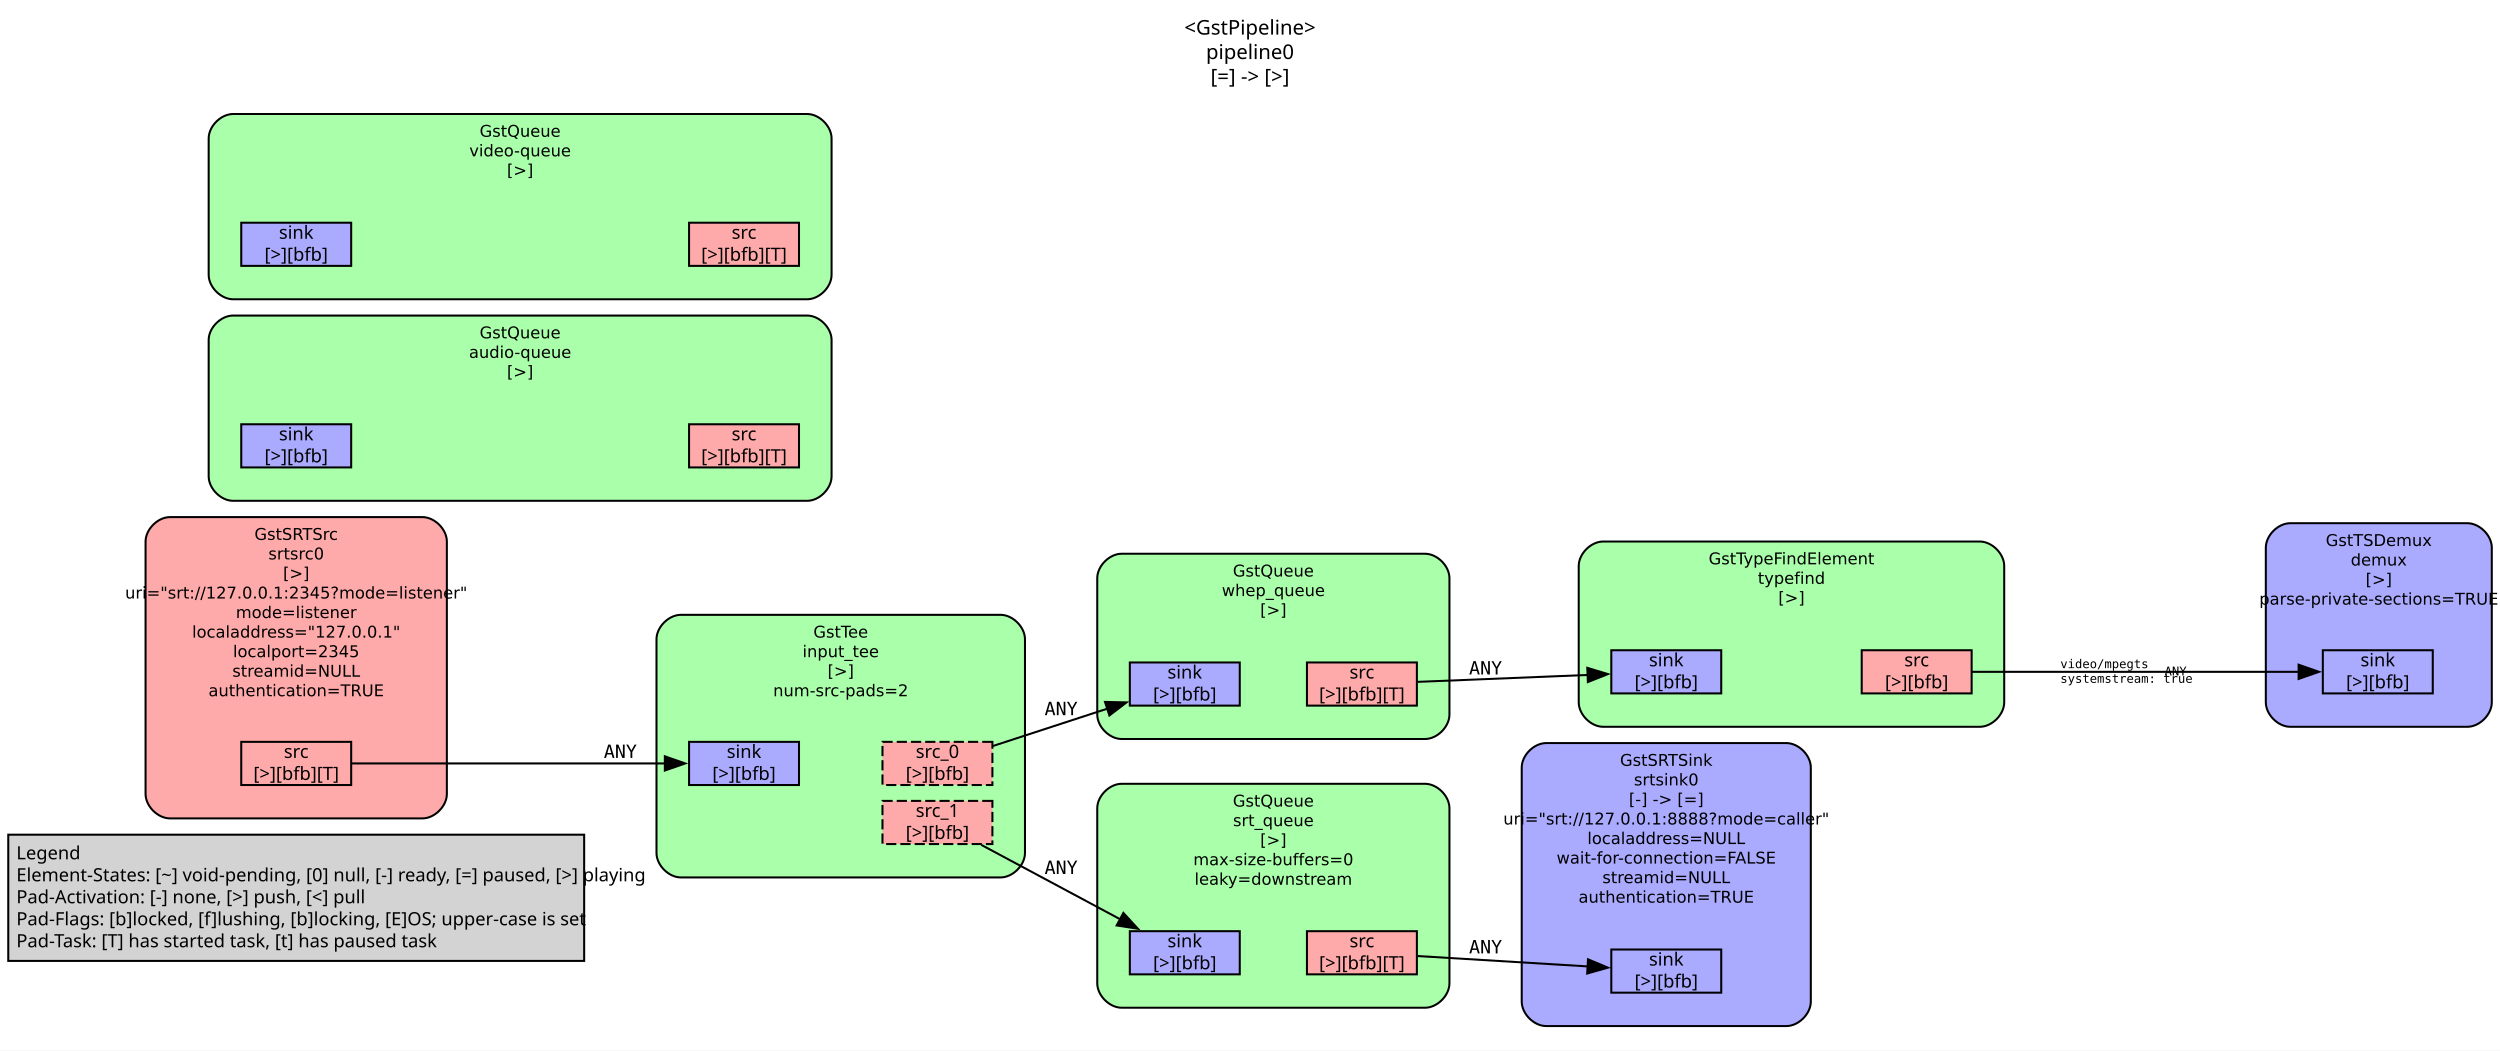
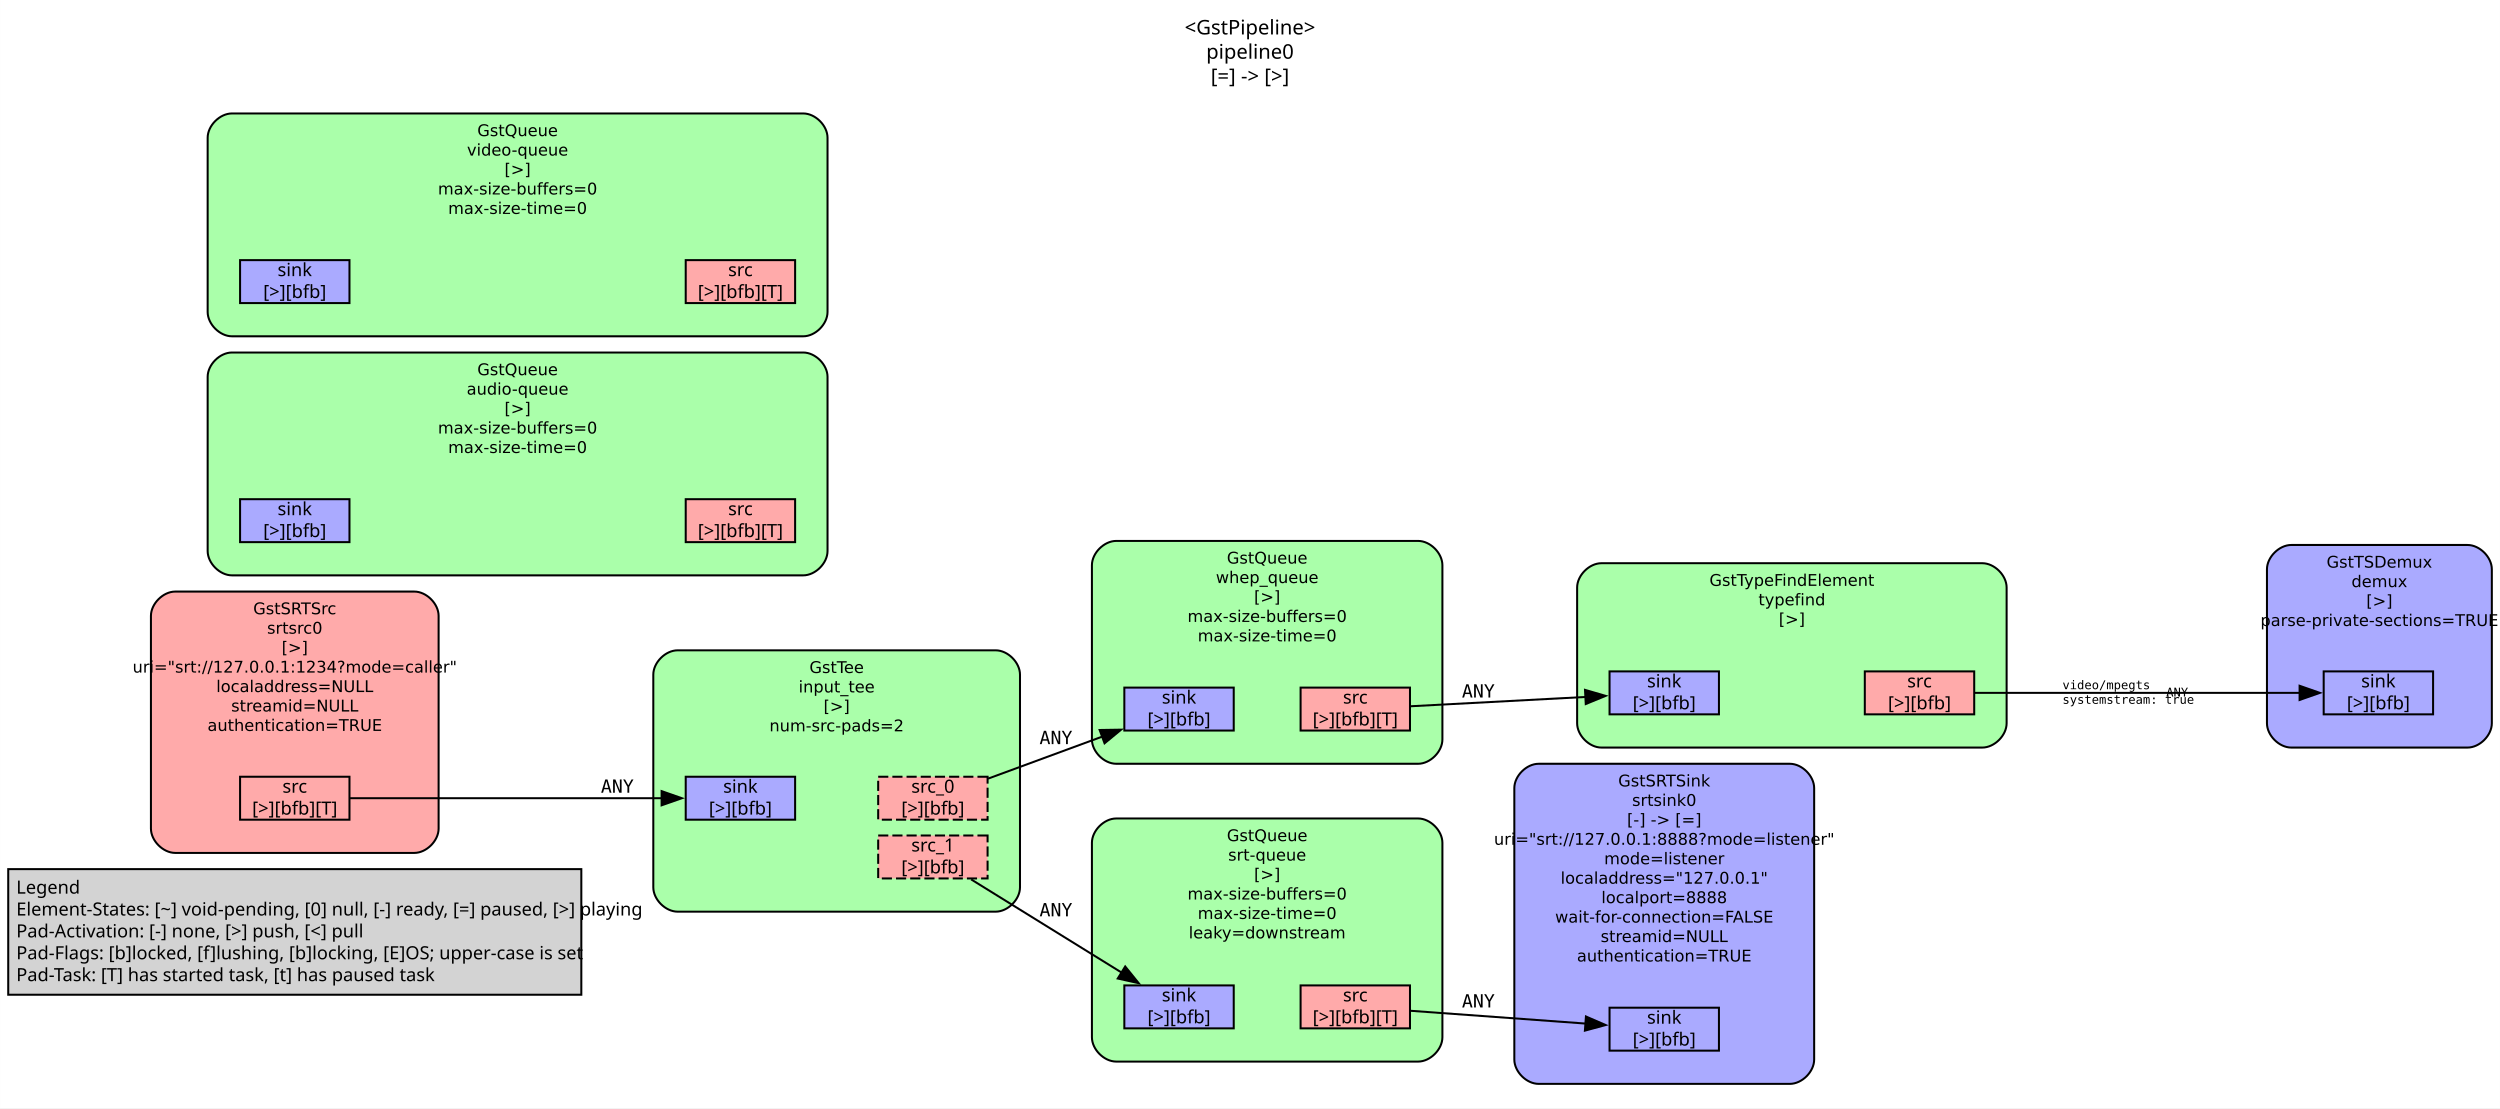
- <svg xmlns="http://www.w3.org/2000/svg" width="1228pt" height="516pt" viewBox="0.00 0.00 1227.94 516.00">
-   <g id="graph0" class="graph" transform="translate(4,512) scale(1)" data-name="pipeline">
-     <polygon fill="white" stroke="none" points="-4,4 -4,-512 1223.94,-512 1223.94,4 -4,4" style="" />
-     <text text-anchor="middle" x="609.97" y="-495" font-family="sans" font-size="10.00" style="">&lt;GstPipeline&gt;</text>
-     <text text-anchor="middle" x="609.97" y="-483" font-family="sans" font-size="10.00" style="">pipeline0</text>
-     <text text-anchor="middle" x="609.97" y="-471" font-family="sans" font-size="10.00" style="">[=] -&gt; [&gt;]</text>
-     <g id="clust1" class="cluster" data-name="cluster_srtsink0_0x146088300">
-       <path fill="#aaaaff" stroke="black" d="M755.44,-8C755.44,-8 873.44,-8 873.44,-8 879.44,-8 885.44,-14 885.44,-20 885.44,-20 885.44,-135 885.44,-135 885.44,-141 879.44,-147 873.44,-147 873.44,-147 755.44,-147 755.44,-147 749.44,-147 743.44,-141 743.44,-135 743.44,-135 743.44,-20 743.44,-20 743.44,-14 749.44,-8 755.44,-8" style="" />
-       <text text-anchor="middle" x="814.44" y="-135.8" font-family="Bitstream Vera Sans" font-size="8.00" style="">GstSRTSink</text>
-       <text text-anchor="middle" x="814.44" y="-126.2" font-family="Bitstream Vera Sans" font-size="8.00" style="">srtsink0</text>
-       <text text-anchor="middle" x="814.44" y="-116.6" font-family="Bitstream Vera Sans" font-size="8.00" style="">[-] -&gt; [=]</text>
-       <text text-anchor="middle" x="814.44" y="-107" font-family="Bitstream Vera Sans" font-size="8.00" style="">uri="srt://127.0.0.1:8888?mode=caller"</text>
-       <text text-anchor="middle" x="814.44" y="-97.4" font-family="Bitstream Vera Sans" font-size="8.00" style="">localaddress=NULL</text>
-       <text text-anchor="middle" x="814.44" y="-87.8" font-family="Bitstream Vera Sans" font-size="8.00" style="">wait-for-connection=FALSE</text>
-       <text text-anchor="middle" x="814.44" y="-78.2" font-family="Bitstream Vera Sans" font-size="8.00" style="">streamid=NULL</text>
-       <text text-anchor="middle" x="814.44" y="-68.6" font-family="Bitstream Vera Sans" font-size="8.00" style="">authentication=TRUE</text>
-     </g>
-     <g id="clust2" class="cluster" data-name="cluster_srtsink0_0x146088300_sink">
- 
- </g>
-     <g id="clust3" class="cluster" data-name="cluster_audio_queue_0x146072ac0">
-       <path fill="#aaffaa" stroke="black" d="M110.47,-266C110.47,-266 392.44,-266 392.44,-266 398.44,-266 404.44,-272 404.44,-278 404.44,-278 404.44,-345 404.44,-345 404.44,-351 398.44,-357 392.44,-357 392.44,-357 110.47,-357 110.47,-357 104.47,-357 98.47,-351 98.47,-345 98.47,-345 98.47,-278 98.47,-278 98.47,-272 104.47,-266 110.47,-266" style="" />
-       <text text-anchor="middle" x="251.45" y="-345.8" font-family="Bitstream Vera Sans" font-size="8.00" style="">GstQueue</text>
-       <text text-anchor="middle" x="251.45" y="-336.2" font-family="Bitstream Vera Sans" font-size="8.00" style="">audio-queue</text>
-       <text text-anchor="middle" x="251.45" y="-326.6" font-family="Bitstream Vera Sans" font-size="8.00" style="">[&gt;]</text>
-     </g>
-     <g id="clust4" class="cluster" data-name="cluster_audio_queue_0x146072ac0_sink">
- 
- </g>
-     <g id="clust5" class="cluster" data-name="cluster_audio_queue_0x146072ac0_src">
- 
- </g>
-     <g id="clust6" class="cluster" data-name="cluster_video_queue_0x1460727c0">
-       <path fill="#aaffaa" stroke="black" d="M110.47,-365C110.47,-365 392.44,-365 392.44,-365 398.44,-365 404.44,-371 404.44,-377 404.44,-377 404.44,-444 404.44,-444 404.44,-450 398.44,-456 392.44,-456 392.44,-456 110.47,-456 110.47,-456 104.47,-456 98.47,-450 98.47,-444 98.47,-444 98.47,-377 98.47,-377 98.47,-371 104.47,-365 110.47,-365" style="" />
-       <text text-anchor="middle" x="251.45" y="-444.8" font-family="Bitstream Vera Sans" font-size="8.00" style="">GstQueue</text>
-       <text text-anchor="middle" x="251.45" y="-435.2" font-family="Bitstream Vera Sans" font-size="8.00" style="">video-queue</text>
-       <text text-anchor="middle" x="251.45" y="-425.6" font-family="Bitstream Vera Sans" font-size="8.00" style="">[&gt;]</text>
-     </g>
-     <g id="clust7" class="cluster" data-name="cluster_video_queue_0x1460727c0_sink">
- 
- </g>
-     <g id="clust8" class="cluster" data-name="cluster_video_queue_0x1460727c0_src">
- 
- </g>
-     <g id="clust9" class="cluster" data-name="cluster_demux_0x1460724c0">
-       <path fill="#aaaaff" stroke="black" d="M1120.94,-155C1120.94,-155 1207.94,-155 1207.94,-155 1213.94,-155 1219.94,-161 1219.94,-167 1219.94,-167 1219.94,-243 1219.94,-243 1219.94,-249 1213.94,-255 1207.94,-255 1207.94,-255 1120.94,-255 1120.94,-255 1114.94,-255 1108.94,-249 1108.94,-243 1108.94,-243 1108.94,-167 1108.94,-167 1108.94,-161 1114.94,-155 1120.94,-155" style="" />
-       <text text-anchor="middle" x="1164.44" y="-243.8" font-family="Bitstream Vera Sans" font-size="8.00" style="">GstTSDemux</text>
-       <text text-anchor="middle" x="1164.44" y="-234.2" font-family="Bitstream Vera Sans" font-size="8.00" style="">demux</text>
-       <text text-anchor="middle" x="1164.44" y="-224.6" font-family="Bitstream Vera Sans" font-size="8.00" style="">[&gt;]</text>
-       <text text-anchor="middle" x="1164.44" y="-215" font-family="Bitstream Vera Sans" font-size="8.00" style="">parse-private-sections=TRUE</text>
-     </g>
-     <g id="clust10" class="cluster" data-name="cluster_demux_0x1460724c0_sink">
- 
- </g>
-     <g id="clust11" class="cluster" data-name="cluster_typefind_0x146077020">
-       <path fill="#aaffaa" stroke="black" d="M783.44,-155C783.44,-155 968.44,-155 968.44,-155 974.44,-155 980.44,-161 980.44,-167 980.44,-167 980.44,-234 980.44,-234 980.44,-240 974.44,-246 968.44,-246 968.44,-246 783.44,-246 783.44,-246 777.44,-246 771.44,-240 771.44,-234 771.44,-234 771.44,-167 771.44,-167 771.44,-161 777.44,-155 783.44,-155" style="" />
-       <text text-anchor="middle" x="875.94" y="-234.8" font-family="Bitstream Vera Sans" font-size="8.00" style="">GstTypeFindElement</text>
-       <text text-anchor="middle" x="875.94" y="-225.2" font-family="Bitstream Vera Sans" font-size="8.00" style="">typefind</text>
-       <text text-anchor="middle" x="875.94" y="-215.6" font-family="Bitstream Vera Sans" font-size="8.00" style="">[&gt;]</text>
-     </g>
-     <g id="clust12" class="cluster" data-name="cluster_typefind_0x146077020_sink">
- 
- </g>
-     <g id="clust13" class="cluster" data-name="cluster_typefind_0x146077020_src">
- 
- </g>
-     <g id="clust14" class="cluster" data-name="cluster_srt_queue_0x146072dc0">
-       <path fill="#aaffaa" stroke="black" d="M546.94,-17C546.94,-17 695.94,-17 695.94,-17 701.94,-17 707.94,-23 707.94,-29 707.94,-29 707.94,-115 707.94,-115 707.94,-121 701.94,-127 695.94,-127 695.94,-127 546.94,-127 546.94,-127 540.94,-127 534.94,-121 534.94,-115 534.94,-115 534.94,-29 534.94,-29 534.94,-23 540.94,-17 546.94,-17" style="" />
-       <text text-anchor="middle" x="621.44" y="-115.8" font-family="Bitstream Vera Sans" font-size="8.00" style="">GstQueue</text>
-       <text text-anchor="middle" x="621.44" y="-106.2" font-family="Bitstream Vera Sans" font-size="8.00" style="">srt_queue</text>
-       <text text-anchor="middle" x="621.44" y="-96.6" font-family="Bitstream Vera Sans" font-size="8.00" style="">[&gt;]</text>
-       <text text-anchor="middle" x="621.44" y="-87" font-family="Bitstream Vera Sans" font-size="8.00" style="">max-size-buffers=0</text>
-       <text text-anchor="middle" x="621.44" y="-77.4" font-family="Bitstream Vera Sans" font-size="8.00" style="">leaky=downstream</text>
-     </g>
-     <g id="clust15" class="cluster" data-name="cluster_srt_queue_0x146072dc0_sink">
- 
- </g>
-     <g id="clust16" class="cluster" data-name="cluster_srt_queue_0x146072dc0_src">
- 
- </g>
-     <g id="clust17" class="cluster" data-name="cluster_whep_queue_0x1460721c0">
-       <path fill="#aaffaa" stroke="black" d="M546.94,-149C546.94,-149 695.94,-149 695.94,-149 701.94,-149 707.94,-155 707.94,-161 707.94,-161 707.94,-228 707.94,-228 707.94,-234 701.94,-240 695.94,-240 695.94,-240 546.94,-240 546.94,-240 540.94,-240 534.94,-234 534.94,-228 534.94,-228 534.94,-161 534.94,-161 534.94,-155 540.94,-149 546.94,-149" style="" />
-       <text text-anchor="middle" x="621.44" y="-228.8" font-family="Bitstream Vera Sans" font-size="8.00" style="">GstQueue</text>
-       <text text-anchor="middle" x="621.44" y="-219.2" font-family="Bitstream Vera Sans" font-size="8.00" style="">whep_queue</text>
-       <text text-anchor="middle" x="621.44" y="-209.6" font-family="Bitstream Vera Sans" font-size="8.00" style="">[&gt;]</text>
-     </g>
-     <g id="clust18" class="cluster" data-name="cluster_whep_queue_0x1460721c0_sink">
- 
- </g>
-     <g id="clust19" class="cluster" data-name="cluster_whep_queue_0x1460721c0_src">
- 
- </g>
-     <g id="clust20" class="cluster" data-name="cluster_input_tee_0x14606c000">
-       <path fill="#aaffaa" stroke="black" d="M330.44,-81C330.44,-81 487.44,-81 487.44,-81 493.44,-81 499.44,-87 499.44,-93 499.44,-93 499.44,-198 499.44,-198 499.44,-204 493.44,-210 487.44,-210 487.44,-210 330.44,-210 330.44,-210 324.44,-210 318.44,-204 318.44,-198 318.44,-198 318.44,-93 318.44,-93 318.44,-87 324.44,-81 330.44,-81" style="" />
-       <text text-anchor="middle" x="408.94" y="-198.8" font-family="Bitstream Vera Sans" font-size="8.00" style="">GstTee</text>
-       <text text-anchor="middle" x="408.94" y="-189.2" font-family="Bitstream Vera Sans" font-size="8.00" style="">input_tee</text>
-       <text text-anchor="middle" x="408.94" y="-179.6" font-family="Bitstream Vera Sans" font-size="8.00" style="">[&gt;]</text>
-       <text text-anchor="middle" x="408.94" y="-170" font-family="Bitstream Vera Sans" font-size="8.00" style="">num-src-pads=2</text>
-     </g>
-     <g id="clust21" class="cluster" data-name="cluster_input_tee_0x14606c000_sink">
- 
- </g>
-     <g id="clust22" class="cluster" data-name="cluster_input_tee_0x14606c000_src">
- 
- </g>
-     <g id="clust23" class="cluster" data-name="cluster_srtsrc0_0x1458741e0">
-       <path fill="#ffaaaa" stroke="black" d="M79.47,-110C79.47,-110 203.47,-110 203.47,-110 209.47,-110 215.47,-116 215.47,-122 215.47,-122 215.47,-246 215.47,-246 215.47,-252 209.47,-258 203.47,-258 203.47,-258 79.47,-258 79.47,-258 73.47,-258 67.47,-252 67.47,-246 67.47,-246 67.47,-122 67.47,-122 67.47,-116 73.47,-110 79.47,-110" style="" />
-       <text text-anchor="middle" x="141.47" y="-246.8" font-family="Bitstream Vera Sans" font-size="8.00" style="">GstSRTSrc</text>
-       <text text-anchor="middle" x="141.47" y="-237.2" font-family="Bitstream Vera Sans" font-size="8.00" style="">srtsrc0</text>
-       <text text-anchor="middle" x="141.47" y="-227.6" font-family="Bitstream Vera Sans" font-size="8.00" style="">[&gt;]</text>
-       <text text-anchor="middle" x="141.47" y="-218" font-family="Bitstream Vera Sans" font-size="8.00" style="">uri="srt://127.0.0.1:2345?mode=listener"</text>
-       <text text-anchor="middle" x="141.47" y="-208.4" font-family="Bitstream Vera Sans" font-size="8.00" style="">mode=listener</text>
-       <text text-anchor="middle" x="141.47" y="-198.8" font-family="Bitstream Vera Sans" font-size="8.00" style="">localaddress="127.0.0.1"</text>
-       <text text-anchor="middle" x="141.47" y="-189.2" font-family="Bitstream Vera Sans" font-size="8.00" style="">localport=2345</text>
-       <text text-anchor="middle" x="141.47" y="-179.6" font-family="Bitstream Vera Sans" font-size="8.00" style="">streamid=NULL</text>
-       <text text-anchor="middle" x="141.47" y="-170" font-family="Bitstream Vera Sans" font-size="8.00" style="">authentication=TRUE</text>
-     </g>
-     <g id="clust24" class="cluster" data-name="cluster_srtsrc0_0x1458741e0_src">
- 
- </g>
+ <svg xmlns="http://www.w3.org/2000/svg" width="1234pt" height="547pt" viewBox="0.00 0.00 1233.94 547">
+   <g id="graph0" class="graph" transform="translate(4,543) scale(1)" data-name="pipeline">
+     <polygon fill="white" stroke="none" points="-4,4 -4,-543 1229.94,-543 1229.94,4 -4,4" />
+     <text text-anchor="middle" x="612.97" y="-526" font-family="sans" font-size="10.00">&lt;GstPipeline&gt;</text>
+     <text text-anchor="middle" x="612.97" y="-514" font-family="sans" font-size="10.00">pipeline0</text>
+     <text text-anchor="middle" x="612.97" y="-502" font-family="sans" font-size="10.00">[=] -&gt; [&gt;]</text>
+     <g id="clust1" class="cluster" data-name="cluster_srtsink0_0x1380c8300">
+       <path fill="#aaaaff" stroke="black" d="M755.44,-8C755.44,-8 879.44,-8 879.44,-8 885.44,-8 891.44,-14 891.44,-20 891.44,-20 891.44,-154 891.44,-154 891.44,-160 885.44,-166 879.44,-166 879.44,-166 755.44,-166 755.44,-166 749.44,-166 743.44,-160 743.44,-154 743.44,-154 743.44,-20 743.44,-20 743.44,-14 749.44,-8 755.44,-8" style="" />
+       <text text-anchor="middle" x="817.44" y="-154.8" font-family="Bitstream Vera Sans" font-size="8.00" style="">GstSRTSink</text>
+       <text text-anchor="middle" x="817.44" y="-145.2" font-family="Bitstream Vera Sans" font-size="8.00" style="">srtsink0</text>
+       <text text-anchor="middle" x="817.44" y="-135.6" font-family="Bitstream Vera Sans" font-size="8.00" style="">[-] -&gt; [=]</text>
+       <text text-anchor="middle" x="817.44" y="-126" font-family="Bitstream Vera Sans" font-size="8.00" style="">uri="srt://127.0.0.1:8888?mode=listener"</text>
+       <text text-anchor="middle" x="817.44" y="-116.4" font-family="Bitstream Vera Sans" font-size="8.00" style="">mode=listener</text>
+       <text text-anchor="middle" x="817.44" y="-106.8" font-family="Bitstream Vera Sans" font-size="8.00" style="">localaddress="127.0.0.1"</text>
+       <text text-anchor="middle" x="817.44" y="-97.2" font-family="Bitstream Vera Sans" font-size="8.00" style="">localport=8888</text>
+       <text text-anchor="middle" x="817.44" y="-87.6" font-family="Bitstream Vera Sans" font-size="8.00" style="">wait-for-connection=FALSE</text>
+       <text text-anchor="middle" x="817.44" y="-78" font-family="Bitstream Vera Sans" font-size="8.00" style="">streamid=NULL</text>
+       <text text-anchor="middle" x="817.44" y="-68.4" font-family="Bitstream Vera Sans" font-size="8.00" style="">authentication=TRUE</text>
+     </g>
+     <g id="clust2" class="cluster" data-name="cluster_srtsink0_0x1380c8300_sink">
+ 
+ </g>
+     <g id="clust3" class="cluster" data-name="cluster_audio_queue_0x13887eac0">
+       <path fill="#aaffaa" stroke="black" d="M110.47,-259C110.47,-259 392.44,-259 392.44,-259 398.44,-259 404.44,-265 404.44,-271 404.44,-271 404.44,-357 404.44,-357 404.44,-363 398.44,-369 392.44,-369 392.44,-369 110.47,-369 110.47,-369 104.47,-369 98.47,-363 98.47,-357 98.47,-357 98.47,-271 98.47,-271 98.47,-265 104.47,-259 110.47,-259" style="" />
+       <text text-anchor="middle" x="251.45" y="-357.8" font-family="Bitstream Vera Sans" font-size="8.00" style="">GstQueue</text>
+       <text text-anchor="middle" x="251.45" y="-348.2" font-family="Bitstream Vera Sans" font-size="8.00" style="">audio-queue</text>
+       <text text-anchor="middle" x="251.45" y="-338.6" font-family="Bitstream Vera Sans" font-size="8.00" style="">[&gt;]</text>
+       <text text-anchor="middle" x="251.45" y="-329" font-family="Bitstream Vera Sans" font-size="8.00" style="">max-size-buffers=0</text>
+       <text text-anchor="middle" x="251.45" y="-319.4" font-family="Bitstream Vera Sans" font-size="8.00" style="">max-size-time=0</text>
+     </g>
+     <g id="clust4" class="cluster" data-name="cluster_audio_queue_0x13887eac0_sink">
+ 
+ </g>
+     <g id="clust5" class="cluster" data-name="cluster_audio_queue_0x13887eac0_src">
+ 
+ </g>
+     <g id="clust6" class="cluster" data-name="cluster_video_queue_0x13887e7c0">
+       <path fill="#aaffaa" stroke="black" d="M110.47,-377C110.47,-377 392.44,-377 392.44,-377 398.44,-377 404.44,-383 404.44,-389 404.44,-389 404.44,-475 404.44,-475 404.44,-481 398.44,-487 392.44,-487 392.44,-487 110.47,-487 110.47,-487 104.47,-487 98.47,-481 98.47,-475 98.47,-475 98.47,-389 98.47,-389 98.47,-383 104.47,-377 110.47,-377" style="" />
+       <text text-anchor="middle" x="251.45" y="-475.8" font-family="Bitstream Vera Sans" font-size="8.00" style="">GstQueue</text>
+       <text text-anchor="middle" x="251.45" y="-466.2" font-family="Bitstream Vera Sans" font-size="8.00" style="">video-queue</text>
+       <text text-anchor="middle" x="251.45" y="-456.6" font-family="Bitstream Vera Sans" font-size="8.00" style="">[&gt;]</text>
+       <text text-anchor="middle" x="251.45" y="-447" font-family="Bitstream Vera Sans" font-size="8.00" style="">max-size-buffers=0</text>
+       <text text-anchor="middle" x="251.45" y="-437.4" font-family="Bitstream Vera Sans" font-size="8.00" style="">max-size-time=0</text>
+     </g>
+     <g id="clust7" class="cluster" data-name="cluster_video_queue_0x13887e7c0_sink">
+ 
+ </g>
+     <g id="clust8" class="cluster" data-name="cluster_video_queue_0x13887e7c0_src">
+ 
+ </g>
+     <g id="clust9" class="cluster" data-name="cluster_demux_0x13887e4c0">
+       <path fill="#aaaaff" stroke="black" d="M1126.94,-174C1126.94,-174 1213.94,-174 1213.94,-174 1219.94,-174 1225.94,-180 1225.94,-186 1225.94,-186 1225.94,-262 1225.94,-262 1225.94,-268 1219.94,-274 1213.94,-274 1213.94,-274 1126.94,-274 1126.94,-274 1120.94,-274 1114.94,-268 1114.94,-262 1114.94,-262 1114.94,-186 1114.94,-186 1114.94,-180 1120.94,-174 1126.94,-174" style="" />
+       <text text-anchor="middle" x="1170.44" y="-262.8" font-family="Bitstream Vera Sans" font-size="8.00" style="">GstTSDemux</text>
+       <text text-anchor="middle" x="1170.44" y="-253.2" font-family="Bitstream Vera Sans" font-size="8.00" style="">demux</text>
+       <text text-anchor="middle" x="1170.44" y="-243.6" font-family="Bitstream Vera Sans" font-size="8.00" style="">[&gt;]</text>
+       <text text-anchor="middle" x="1170.44" y="-234" font-family="Bitstream Vera Sans" font-size="8.00" style="">parse-private-sections=TRUE</text>
+     </g>
+     <g id="clust10" class="cluster" data-name="cluster_demux_0x13887e4c0_sink">
+ 
+ </g>
+     <g id="clust11" class="cluster" data-name="cluster_typefind_0x138884020">
+       <path fill="#aaffaa" stroke="black" d="M786.44,-174C786.44,-174 974.44,-174 974.44,-174 980.44,-174 986.44,-180 986.44,-186 986.44,-186 986.44,-253 986.44,-253 986.44,-259 980.44,-265 974.44,-265 974.44,-265 786.44,-265 786.44,-265 780.44,-265 774.44,-259 774.44,-253 774.44,-253 774.44,-186 774.44,-186 774.44,-180 780.44,-174 786.44,-174" style="" />
+       <text text-anchor="middle" x="880.44" y="-253.8" font-family="Bitstream Vera Sans" font-size="8.00" style="">GstTypeFindElement</text>
+       <text text-anchor="middle" x="880.44" y="-244.2" font-family="Bitstream Vera Sans" font-size="8.00" style="">typefind</text>
+       <text text-anchor="middle" x="880.44" y="-234.6" font-family="Bitstream Vera Sans" font-size="8.00" style="">[&gt;]</text>
+     </g>
+     <g id="clust12" class="cluster" data-name="cluster_typefind_0x138884020_sink">
+ 
+ </g>
+     <g id="clust13" class="cluster" data-name="cluster_typefind_0x138884020_src">
+ 
+ </g>
+     <g id="clust14" class="cluster" data-name="cluster_srt_queue_0x13887edc0">
+       <path fill="#aaffaa" stroke="black" d="M546.94,-19C546.94,-19 695.94,-19 695.94,-19 701.94,-19 707.94,-25 707.94,-31 707.94,-31 707.94,-127 707.94,-127 707.94,-133 701.94,-139 695.94,-139 695.94,-139 546.94,-139 546.94,-139 540.94,-139 534.94,-133 534.94,-127 534.94,-127 534.94,-31 534.94,-31 534.94,-25 540.94,-19 546.94,-19" style="" />
+       <text text-anchor="middle" x="621.44" y="-127.8" font-family="Bitstream Vera Sans" font-size="8.00" style="">GstQueue</text>
+       <text text-anchor="middle" x="621.44" y="-118.2" font-family="Bitstream Vera Sans" font-size="8.00" style="">srt-queue</text>
+       <text text-anchor="middle" x="621.44" y="-108.6" font-family="Bitstream Vera Sans" font-size="8.00" style="">[&gt;]</text>
+       <text text-anchor="middle" x="621.44" y="-99" font-family="Bitstream Vera Sans" font-size="8.00" style="">max-size-buffers=0</text>
+       <text text-anchor="middle" x="621.44" y="-89.4" font-family="Bitstream Vera Sans" font-size="8.00" style="">max-size-time=0</text>
+       <text text-anchor="middle" x="621.44" y="-79.8" font-family="Bitstream Vera Sans" font-size="8.00" style="">leaky=downstream</text>
+     </g>
+     <g id="clust15" class="cluster" data-name="cluster_srt_queue_0x13887edc0_sink">
+ 
+ </g>
+     <g id="clust16" class="cluster" data-name="cluster_srt_queue_0x13887edc0_src">
+ 
+ </g>
+     <g id="clust17" class="cluster" data-name="cluster_whep_queue_0x13887e1c0">
+       <path fill="#aaffaa" stroke="black" d="M546.94,-166C546.94,-166 695.94,-166 695.94,-166 701.94,-166 707.94,-172 707.94,-178 707.94,-178 707.94,-264 707.94,-264 707.94,-270 701.94,-276 695.94,-276 695.94,-276 546.94,-276 546.94,-276 540.94,-276 534.94,-270 534.94,-264 534.94,-264 534.94,-178 534.94,-178 534.94,-172 540.94,-166 546.94,-166" style="" />
+       <text text-anchor="middle" x="621.44" y="-264.8" font-family="Bitstream Vera Sans" font-size="8.00" style="">GstQueue</text>
+       <text text-anchor="middle" x="621.44" y="-255.2" font-family="Bitstream Vera Sans" font-size="8.00" style="">whep_queue</text>
+       <text text-anchor="middle" x="621.44" y="-245.6" font-family="Bitstream Vera Sans" font-size="8.00" style="">[&gt;]</text>
+       <text text-anchor="middle" x="621.44" y="-236" font-family="Bitstream Vera Sans" font-size="8.00" style="">max-size-buffers=0</text>
+       <text text-anchor="middle" x="621.44" y="-226.4" font-family="Bitstream Vera Sans" font-size="8.00" style="">max-size-time=0</text>
+     </g>
+     <g id="clust18" class="cluster" data-name="cluster_whep_queue_0x13887e1c0_sink">
+ 
+ </g>
+     <g id="clust19" class="cluster" data-name="cluster_whep_queue_0x13887e1c0_src">
+ 
+ </g>
+     <g id="clust20" class="cluster" data-name="cluster_input_tee_0x13887b000">
+       <path fill="#aaffaa" stroke="black" d="M330.44,-93C330.44,-93 487.44,-93 487.44,-93 493.44,-93 499.44,-99 499.44,-105 499.44,-105 499.44,-210 499.44,-210 499.44,-216 493.44,-222 487.44,-222 487.44,-222 330.44,-222 330.44,-222 324.44,-222 318.44,-216 318.44,-210 318.44,-210 318.44,-105 318.44,-105 318.44,-99 324.44,-93 330.44,-93" style="" />
+       <text text-anchor="middle" x="408.94" y="-210.8" font-family="Bitstream Vera Sans" font-size="8.00" style="">GstTee</text>
+       <text text-anchor="middle" x="408.94" y="-201.2" font-family="Bitstream Vera Sans" font-size="8.00" style="">input_tee</text>
+       <text text-anchor="middle" x="408.94" y="-191.6" font-family="Bitstream Vera Sans" font-size="8.00" style="">[&gt;]</text>
+       <text text-anchor="middle" x="408.94" y="-182" font-family="Bitstream Vera Sans" font-size="8.00" style="">num-src-pads=2</text>
+     </g>
+     <g id="clust21" class="cluster" data-name="cluster_input_tee_0x13887b000_sink">
+ 
+ </g>
+     <g id="clust22" class="cluster" data-name="cluster_input_tee_0x13887b000_src">
+ 
+ </g>
+     <g id="clust23" class="cluster" data-name="cluster_srtsrc0_0x1388741e0">
+       <path fill="#ffaaaa" stroke="black" d="M82.47,-122C82.47,-122 200.47,-122 200.47,-122 206.47,-122 212.47,-128 212.47,-134 212.47,-134 212.47,-239 212.47,-239 212.47,-245 206.47,-251 200.47,-251 200.47,-251 82.47,-251 82.47,-251 76.47,-251 70.47,-245 70.47,-239 70.47,-239 70.47,-134 70.47,-134 70.47,-128 76.47,-122 82.47,-122" style="" />
+       <text text-anchor="middle" x="141.47" y="-239.8" font-family="Bitstream Vera Sans" font-size="8.00" style="">GstSRTSrc</text>
+       <text text-anchor="middle" x="141.47" y="-230.2" font-family="Bitstream Vera Sans" font-size="8.00" style="">srtsrc0</text>
+       <text text-anchor="middle" x="141.47" y="-220.6" font-family="Bitstream Vera Sans" font-size="8.00" style="">[&gt;]</text>
+       <text text-anchor="middle" x="141.47" y="-211" font-family="Bitstream Vera Sans" font-size="8.00" style="">uri="srt://127.0.0.1:1234?mode=caller"</text>
+       <text text-anchor="middle" x="141.47" y="-201.4" font-family="Bitstream Vera Sans" font-size="8.00" style="">localaddress=NULL</text>
+       <text text-anchor="middle" x="141.47" y="-191.8" font-family="Bitstream Vera Sans" font-size="8.00" style="">streamid=NULL</text>
+       <text text-anchor="middle" x="141.47" y="-182.2" font-family="Bitstream Vera Sans" font-size="8.00" style="">authentication=TRUE</text>
+     </g>
+     <g id="clust24" class="cluster" data-name="cluster_srtsrc0_0x1388741e0_src">
+ 
+ </g>
+     <g id="node2" class="node" pointer-events="visible" data-name="srtsink0_0x1380c8300_sink_0x13888c100">
+       <polygon fill="#aaaaff" stroke="black" points="844.44,-45.6 790.44,-45.6 790.44,-24.4 844.44,-24.4 844.44,-45.6" style="" />
+       <text text-anchor="middle" x="817.44" y="-37.7" font-family="sans" font-size="9.00" style="">sink</text>
+       <text text-anchor="middle" x="817.44" y="-26.9" font-family="sans" font-size="9.00" style="">[&gt;][bfb]</text>
+     </g>
+     <g id="node3" class="node" pointer-events="visible" data-name="audio_queue_0x13887eac0_sink_0x1388796c0">
+       <polygon fill="#aaaaff" stroke="black" points="168.47,-296.6 114.47,-296.6 114.47,-275.4 168.47,-275.4 168.47,-296.6" style="" />
+       <text text-anchor="middle" x="141.47" y="-288.7" font-family="sans" font-size="9.00" style="">sink</text>
+       <text text-anchor="middle" x="141.47" y="-277.9" font-family="sans" font-size="9.00" style="">[&gt;][bfb]</text>
+     </g>
+     <g id="node4" class="node" pointer-events="visible" data-name="audio_queue_0x13887eac0_src_0x138879910">
+       <polygon fill="#ffaaaa" stroke="black" points="388.44,-296.6 334.44,-296.6 334.44,-275.4 388.44,-275.4 388.44,-296.6" style="" />
+       <text text-anchor="middle" x="361.44" y="-288.7" font-family="sans" font-size="9.00" style="">src</text>
+       <text text-anchor="middle" x="361.44" y="-277.9" font-family="sans" font-size="9.00" style="">[&gt;][bfb][T]</text>
+     </g>
+     <g id="node5" class="node" pointer-events="visible" data-name="video_queue_0x13887e7c0_sink_0x138879220">
+       <polygon fill="#aaaaff" stroke="black" points="168.47,-414.6 114.47,-414.6 114.47,-393.4 168.47,-393.4 168.47,-414.6" style="" />
+       <text text-anchor="middle" x="141.47" y="-406.7" font-family="sans" font-size="9.00" style="">sink</text>
+       <text text-anchor="middle" x="141.47" y="-395.9" font-family="sans" font-size="9.00" style="">[&gt;][bfb]</text>
+     </g>
+     <g id="node6" class="node" pointer-events="visible" data-name="video_queue_0x13887e7c0_src_0x138879470">
+       <polygon fill="#ffaaaa" stroke="black" points="388.44,-414.6 334.44,-414.6 334.44,-393.4 388.44,-393.4 388.44,-414.6" style="" />
+       <text text-anchor="middle" x="361.44" y="-406.7" font-family="sans" font-size="9.00" style="">src</text>
+       <text text-anchor="middle" x="361.44" y="-395.9" font-family="sans" font-size="9.00" style="">[&gt;][bfb][T]</text>
+     </g>
+     <g id="node7" class="node" pointer-events="visible" data-name="demux_0x13887e4c0_sink_0x138878fd0">
+       <polygon fill="#aaaaff" stroke="black" points="1196.94,-211.6 1142.94,-211.6 1142.94,-190.4 1196.94,-190.4 1196.94,-211.6" style="" />
+       <text text-anchor="middle" x="1169.94" y="-203.7" font-family="sans" font-size="9.00" style="">sink</text>
+       <text text-anchor="middle" x="1169.94" y="-192.9" font-family="sans" font-size="9.00" style="">[&gt;][bfb]</text>
+     </g>
+     <g id="node8" class="node" pointer-events="visible" data-name="typefind_0x138884020_sink_0x138878b30">
+       <polygon fill="#aaaaff" stroke="black" points="844.44,-211.6 790.44,-211.6 790.44,-190.4 844.44,-190.4 844.44,-211.6" style="" />
+       <text text-anchor="middle" x="817.44" y="-203.7" font-family="sans" font-size="9.00" style="">sink</text>
+       <text text-anchor="middle" x="817.44" y="-192.9" font-family="sans" font-size="9.00" style="">[&gt;][bfb]</text>
+     </g>
+     <g id="node9" class="node" pointer-events="visible" data-name="typefind_0x138884020_src_0x138878d80">
+       <polygon fill="#ffaaaa" stroke="black" points="970.44,-211.6 916.44,-211.6 916.44,-190.4 970.44,-190.4 970.44,-211.6" style="" />
+       <text text-anchor="middle" x="943.44" y="-203.7" font-family="sans" font-size="9.00" style="">src</text>
+       <text text-anchor="middle" x="943.44" y="-192.9" font-family="sans" font-size="9.00" style="">[&gt;][bfb]</text>
+     </g>
+     <g id="edge4" class="edge" data-name="typefind_0x138884020_src_0x138878d80-&gt;demux_0x13887e4c0_sink_0x138878fd0">
+       <path fill="none" stroke="black" d="M970.63,-201C1010.23,-201 1085.55,-201 1131.11,-201" style="" />
+       <polygon fill="black" stroke="black" points="1131.05,-204.5 1141.05,-201 1131.05,-197.5 1131.05,-204.5" style="" />
+       <text text-anchor="middle" x="1050.69" y="-203.7" font-family="monospace" font-size="9.00" style="">                                                  </text>
+       <text text-anchor="start" x="1013.98" y="-202.8" font-family="monospace" font-size="6.00" style="">video/mpegts</text>
+       <text text-anchor="start" x="1013.98" y="-195.6" font-family="monospace" font-size="6.00" style="">        systemstream: true</text>
+       <text text-anchor="middle" x="1070.63" y="-199.2" font-family="monospace" font-size="6.00" style="">ANY</text>
+     </g>
+     <g id="node10" class="node" pointer-events="visible" data-name="srt_queue_0x13887edc0_sink_0x138879b60">
+       <polygon fill="#aaaaff" stroke="black" points="604.94,-56.6 550.94,-56.6 550.94,-35.4 604.94,-35.4 604.94,-56.6" style="" />
+       <text text-anchor="middle" x="577.94" y="-48.7" font-family="sans" font-size="9.00" style="">sink</text>
+       <text text-anchor="middle" x="577.94" y="-37.9" font-family="sans" font-size="9.00" style="">[&gt;][bfb]</text>
+     </g>
+     <g id="node11" class="node" pointer-events="visible" data-name="srt_queue_0x13887edc0_src_0x138879db0">
+       <polygon fill="#ffaaaa" stroke="black" points="691.94,-56.6 637.94,-56.6 637.94,-35.4 691.94,-35.4 691.94,-56.6" style="" />
+       <text text-anchor="middle" x="664.94" y="-48.7" font-family="sans" font-size="9.00" style="">src</text>
+       <text text-anchor="middle" x="664.94" y="-37.9" font-family="sans" font-size="9.00" style="">[&gt;][bfb][T]</text>
+     </g>
+     <g id="edge6" class="edge" data-name="srt_queue_0x13887edc0_src_0x138879db0-&gt;srtsink0_0x1380c8300_sink_0x13888c100">
+       <path fill="none" stroke="black" d="M692.15,-44.08C716.07,-42.34 751.69,-39.73 778.67,-37.76" style="" />
+       <polygon fill="black" stroke="black" points="778.79,-41.26 788.51,-37.04 778.28,-34.28 778.79,-41.26" style="" />
+       <text text-anchor="middle" x="725.69" y="-45.7" font-family="monospace" font-size="9.00" style="">ANY</text>
+     </g>
+     <g id="node12" class="node" pointer-events="visible" data-name="whep_queue_0x13887e1c0_sink_0x138878690">
+       <polygon fill="#aaaaff" stroke="black" points="604.94,-203.6 550.94,-203.6 550.94,-182.4 604.94,-182.4 604.94,-203.6" style="" />
+       <text text-anchor="middle" x="577.94" y="-195.7" font-family="sans" font-size="9.00" style="">sink</text>
+       <text text-anchor="middle" x="577.94" y="-184.9" font-family="sans" font-size="9.00" style="">[&gt;][bfb]</text>
+     </g>
+     <g id="node13" class="node" pointer-events="visible" data-name="whep_queue_0x13887e1c0_src_0x1388788e0">
+       <polygon fill="#ffaaaa" stroke="black" points="691.94,-203.6 637.94,-203.6 637.94,-182.4 691.94,-182.4 691.94,-203.6" style="" />
+       <text text-anchor="middle" x="664.94" y="-195.7" font-family="sans" font-size="9.00" style="">src</text>
+       <text text-anchor="middle" x="664.94" y="-184.9" font-family="sans" font-size="9.00" style="">[&gt;][bfb][T]</text>
+     </g>
+     <g id="edge8" class="edge" data-name="whep_queue_0x13887e1c0_src_0x1388788e0-&gt;typefind_0x138884020_sink_0x138878b30">
+       <path fill="none" stroke="black" d="M692.15,-194.39C716.07,-195.66 751.69,-197.56 778.67,-198.99" style="" />
+       <polygon fill="black" stroke="black" points="778.33,-202.48 788.5,-199.52 778.7,-195.49 778.33,-202.48" style="" />
+       <text text-anchor="middle" x="725.69" y="-198.7" font-family="monospace" font-size="9.00" style="">ANY</text>
+     </g>
+     <g id="node14" class="node" pointer-events="visible" data-name="input_tee_0x13887b000_sink_0x138878440">
+       <polygon fill="#aaaaff" stroke="black" points="388.44,-159.6 334.44,-159.6 334.44,-138.4 388.44,-138.4 388.44,-159.6" style="" />
+       <text text-anchor="middle" x="361.44" y="-151.7" font-family="sans" font-size="9.00" style="">sink</text>
+       <text text-anchor="middle" x="361.44" y="-140.9" font-family="sans" font-size="9.00" style="">[&gt;][bfb]</text>
+     </g>
+     <g id="node15" class="node" pointer-events="visible" data-name="input_tee_0x13887b000_src_0_0x1380d00d0">
+       <polygon fill="#ffaaaa" stroke="black" stroke-dasharray="5,2" points="483.44,-159.6 429.44,-159.6 429.44,-138.4 483.44,-138.4 483.44,-159.6" style="" />
+       <text text-anchor="middle" x="456.44" y="-151.7" font-family="sans" font-size="9.00" style="">src_0</text>
+       <text text-anchor="middle" x="456.44" y="-140.9" font-family="sans" font-size="9.00" style="">[&gt;][bfb]</text>
+     </g>
+     <g id="edge10" class="edge" data-name="input_tee_0x13887b000_src_0_0x1380d00d0-&gt;whep_queue_0x13887e1c0_sink_0x138878690">
+       <path fill="none" stroke="black" d="M483.66,-158.66C500.24,-164.76 521.91,-172.74 540.19,-179.47" style="" />
+       <polygon fill="black" stroke="black" points="538.76,-182.67 549.35,-182.84 541.18,-176.1 538.76,-182.67" style="" />
+       <text text-anchor="middle" x="517.19" y="-175.7" font-family="monospace" font-size="9.00" style="">ANY</text>
+     </g>
+     <g id="node16" class="node" pointer-events="visible" data-name="input_tee_0x13887b000_src_1_0x1380d0330">
+       <polygon fill="#ffaaaa" stroke="black" stroke-dasharray="5,2" points="483.44,-130.6 429.44,-130.6 429.44,-109.4 483.44,-109.4 483.44,-130.6" style="" />
+       <text text-anchor="middle" x="456.44" y="-122.7" font-family="sans" font-size="9.00" style="">src_1</text>
+       <text text-anchor="middle" x="456.44" y="-111.9" font-family="sans" font-size="9.00" style="">[&gt;][bfb]</text>
+     </g>
+     <g id="edge11" class="edge" data-name="input_tee_0x13887b000_src_1_0x1380d0330-&gt;srt_queue_0x13887edc0_sink_0x138879b60" data-comment="legend">
+       <path fill="none" stroke="black" d="M475.33,-108.92C494.98,-96.75 526.76,-77.07 549.55,-62.96" style="" />
+       <polygon fill="black" stroke="black" points="551.37,-65.95 558.03,-57.71 547.68,-60 551.37,-65.95" style="" />
+       <text text-anchor="middle" x="517.19" y="-90.7" font-family="monospace" font-size="9.00" style="">ANY</text>
+     </g>
    <g id="node1" class="node" pointer-events="visible" data-name="legend">
-       <polygon fill="lightgrey" stroke="black" points="282.91,-102 0.03,-102 0.03,-40 282.91,-40 282.91,-102" style="" />
-       <text text-anchor="start" x="4" y="-89.9" font-family="sans" font-size="9.00" style="">Legend</text>
-       <text text-anchor="start" x="4" y="-79.1" font-family="sans" font-size="9.00" style="">Element-States: [~] void-pending, [0] null, [-] ready, [=] paused, [&gt;] playing</text>
-       <text text-anchor="start" x="4" y="-68.3" font-family="sans" font-size="9.00" style="">Pad-Activation: [-] none, [&gt;] push, [&lt;] pull</text>
-       <text text-anchor="start" x="4" y="-57.5" font-family="sans" font-size="9.00" style="">Pad-Flags: [b]locked, [f]lushing, [b]locking, [E]OS; upper-case is set</text>
-       <text text-anchor="start" x="4" y="-46.7" font-family="sans" font-size="9.00" style="">Pad-Task: [T] has started task, [t] has paused task</text>
-     </g>
-     <g id="node2" class="node" pointer-events="visible" data-name="srtsink0_0x146088300_sink_0x146080100">
-       <polygon fill="#aaaaff" stroke="black" points="841.44,-45.6 787.44,-45.6 787.44,-24.4 841.44,-24.4 841.44,-45.6" style="" />
-       <text text-anchor="middle" x="814.44" y="-37.7" font-family="sans" font-size="9.00" style="">sink</text>
-       <text text-anchor="middle" x="814.44" y="-26.9" font-family="sans" font-size="9.00" style="">[&gt;][bfb]</text>
-     </g>
-     <g id="node3" class="node" pointer-events="visible" data-name="audio_queue_0x146072ac0_sink_0x1458796c0">
-       <polygon fill="#aaaaff" stroke="black" points="168.47,-303.6 114.47,-303.6 114.47,-282.4 168.47,-282.4 168.47,-303.6" style="" />
-       <text text-anchor="middle" x="141.47" y="-295.7" font-family="sans" font-size="9.00" style="">sink</text>
-       <text text-anchor="middle" x="141.47" y="-284.9" font-family="sans" font-size="9.00" style="">[&gt;][bfb]</text>
-     </g>
-     <g id="node4" class="node" pointer-events="visible" data-name="audio_queue_0x146072ac0_src_0x145879910">
-       <polygon fill="#ffaaaa" stroke="black" points="388.44,-303.6 334.44,-303.6 334.44,-282.4 388.44,-282.4 388.44,-303.6" style="" />
-       <text text-anchor="middle" x="361.44" y="-295.7" font-family="sans" font-size="9.00" style="">src</text>
-       <text text-anchor="middle" x="361.44" y="-284.9" font-family="sans" font-size="9.00" style="">[&gt;][bfb][T]</text>
-     </g>
-     <g id="node5" class="node" pointer-events="visible" data-name="video_queue_0x1460727c0_sink_0x145879220">
-       <polygon fill="#aaaaff" stroke="black" points="168.47,-402.6 114.47,-402.6 114.47,-381.4 168.47,-381.4 168.47,-402.6" style="" />
-       <text text-anchor="middle" x="141.47" y="-394.7" font-family="sans" font-size="9.00" style="">sink</text>
-       <text text-anchor="middle" x="141.47" y="-383.9" font-family="sans" font-size="9.00" style="">[&gt;][bfb]</text>
-     </g>
-     <g id="node6" class="node" pointer-events="visible" data-name="video_queue_0x1460727c0_src_0x145879470">
-       <polygon fill="#ffaaaa" stroke="black" points="388.44,-402.6 334.44,-402.6 334.44,-381.4 388.44,-381.4 388.44,-402.6" style="" />
-       <text text-anchor="middle" x="361.44" y="-394.7" font-family="sans" font-size="9.00" style="">src</text>
-       <text text-anchor="middle" x="361.44" y="-383.9" font-family="sans" font-size="9.00" style="">[&gt;][bfb][T]</text>
-     </g>
-     <g id="node7" class="node" pointer-events="visible" data-name="demux_0x1460724c0_sink_0x145878fd0">
-       <polygon fill="#aaaaff" stroke="black" points="1190.94,-192.6 1136.94,-192.6 1136.94,-171.4 1190.94,-171.4 1190.94,-192.6" style="" />
-       <text text-anchor="middle" x="1163.94" y="-184.7" font-family="sans" font-size="9.00" style="">sink</text>
-       <text text-anchor="middle" x="1163.94" y="-173.9" font-family="sans" font-size="9.00" style="">[&gt;][bfb]</text>
-     </g>
-     <g id="node8" class="node" pointer-events="visible" data-name="typefind_0x146077020_sink_0x145878b30">
-       <polygon fill="#aaaaff" stroke="black" points="841.44,-192.6 787.44,-192.6 787.44,-171.4 841.44,-171.4 841.44,-192.6" style="" />
-       <text text-anchor="middle" x="814.44" y="-184.7" font-family="sans" font-size="9.00" style="">sink</text>
-       <text text-anchor="middle" x="814.44" y="-173.9" font-family="sans" font-size="9.00" style="">[&gt;][bfb]</text>
-     </g>
-     <g id="node9" class="node" pointer-events="visible" data-name="typefind_0x146077020_src_0x145878d80">
-       <polygon fill="#ffaaaa" stroke="black" points="964.44,-192.6 910.44,-192.6 910.44,-171.4 964.44,-171.4 964.44,-192.6" style="" />
-       <text text-anchor="middle" x="937.44" y="-184.7" font-family="sans" font-size="9.00" style="">src</text>
-       <text text-anchor="middle" x="937.44" y="-173.9" font-family="sans" font-size="9.00" style="">[&gt;][bfb]</text>
-     </g>
-     <g id="edge4" class="edge" data-name="typefind_0x146077020_src_0x145878d80-&gt;demux_0x1460724c0_sink_0x145878fd0">
-       <path fill="none" stroke="black" d="M964.63,-182C1004.23,-182 1079.55,-182 1125.11,-182" style="" />
-       <polygon fill="black" stroke="black" points="1125.05,-185.5 1135.05,-182 1125.05,-178.5 1125.05,-185.5" style="" />
-       <text text-anchor="middle" x="1044.69" y="-184.7" font-family="monospace" font-size="9.00" style="">                                                  </text>
-       <text text-anchor="start" x="1007.98" y="-183.8" font-family="monospace" font-size="6.00" style="">video/mpegts</text>
-       <text text-anchor="start" x="1007.98" y="-176.6" font-family="monospace" font-size="6.00" style="">        systemstream: true</text>
-       <text text-anchor="middle" x="1064.63" y="-180.2" font-family="monospace" font-size="6.00" style="">ANY</text>
-     </g>
-     <g id="node10" class="node" pointer-events="visible" data-name="srt_queue_0x146072dc0_sink_0x145879b60">
-       <polygon fill="#aaaaff" stroke="black" points="604.94,-54.6 550.94,-54.6 550.94,-33.4 604.94,-33.4 604.94,-54.6" style="" />
-       <text text-anchor="middle" x="577.94" y="-46.7" font-family="sans" font-size="9.00" style="">sink</text>
-       <text text-anchor="middle" x="577.94" y="-35.9" font-family="sans" font-size="9.00" style="">[&gt;][bfb]</text>
-     </g>
-     <g id="node11" class="node" pointer-events="visible" data-name="srt_queue_0x146072dc0_src_0x145879db0">
-       <polygon fill="#ffaaaa" stroke="black" points="691.94,-54.6 637.94,-54.6 637.94,-33.4 691.94,-33.4 691.94,-54.6" style="" />
-       <text text-anchor="middle" x="664.94" y="-46.7" font-family="sans" font-size="9.00" style="">src</text>
-       <text text-anchor="middle" x="664.94" y="-35.9" font-family="sans" font-size="9.00" style="">[&gt;][bfb][T]</text>
-     </g>
-     <g id="edge6" class="edge" data-name="srt_queue_0x146072dc0_src_0x145879db0-&gt;srtsink0_0x146088300_sink_0x146080100">
-       <path fill="none" stroke="black" d="M692.31,-42.39C715.59,-40.97 749.79,-38.88 775.92,-37.29" style="" />
-       <polygon fill="black" stroke="black" points="776.01,-40.79 785.78,-36.69 775.59,-33.8 776.01,-40.79" style="" />
-       <text text-anchor="middle" x="725.69" y="-43.7" font-family="monospace" font-size="9.00" style="">ANY</text>
-     </g>
-     <g id="node12" class="node" pointer-events="visible" data-name="whep_queue_0x1460721c0_sink_0x145878690">
-       <polygon fill="#aaaaff" stroke="black" points="604.94,-186.6 550.94,-186.6 550.94,-165.4 604.94,-165.4 604.94,-186.6" style="" />
-       <text text-anchor="middle" x="577.94" y="-178.7" font-family="sans" font-size="9.00" style="">sink</text>
-       <text text-anchor="middle" x="577.94" y="-167.9" font-family="sans" font-size="9.00" style="">[&gt;][bfb]</text>
-     </g>
-     <g id="node13" class="node" pointer-events="visible" data-name="whep_queue_0x1460721c0_src_0x1458788e0">
-       <polygon fill="#ffaaaa" stroke="black" points="691.94,-186.6 637.94,-186.6 637.94,-165.4 691.94,-165.4 691.94,-186.6" style="" />
-       <text text-anchor="middle" x="664.94" y="-178.7" font-family="sans" font-size="9.00" style="">src</text>
-       <text text-anchor="middle" x="664.94" y="-167.9" font-family="sans" font-size="9.00" style="">[&gt;][bfb][T]</text>
-     </g>
-     <g id="edge8" class="edge" data-name="whep_queue_0x1460721c0_src_0x1458788e0-&gt;typefind_0x146077020_sink_0x145878b30">
-       <path fill="none" stroke="black" d="M692.31,-177.07C715.59,-178.02 749.79,-179.41 775.92,-180.47" style="" />
-       <polygon fill="black" stroke="black" points="775.65,-183.97 785.78,-180.88 775.93,-176.97 775.65,-183.97" style="" />
-       <text text-anchor="middle" x="725.69" y="-180.7" font-family="monospace" font-size="9.00" style="">ANY</text>
-     </g>
-     <g id="node14" class="node" pointer-events="visible" data-name="input_tee_0x14606c000_sink_0x145878440">
-       <polygon fill="#aaaaff" stroke="black" points="388.44,-147.6 334.44,-147.6 334.44,-126.4 388.44,-126.4 388.44,-147.6" style="" />
-       <text text-anchor="middle" x="361.44" y="-139.7" font-family="sans" font-size="9.00" style="">sink</text>
-       <text text-anchor="middle" x="361.44" y="-128.9" font-family="sans" font-size="9.00" style="">[&gt;][bfb]</text>
-     </g>
-     <g id="node15" class="node" pointer-events="visible" data-name="input_tee_0x14606c000_src_0_0x1460900d0">
-       <polygon fill="#ffaaaa" stroke="black" stroke-dasharray="5,2" points="483.44,-147.6 429.44,-147.6 429.44,-126.4 483.44,-126.4 483.44,-147.6" style="" />
-       <text text-anchor="middle" x="456.44" y="-139.7" font-family="sans" font-size="9.00" style="">src_0</text>
-       <text text-anchor="middle" x="456.44" y="-128.9" font-family="sans" font-size="9.00" style="">[&gt;][bfb]</text>
-     </g>
-     <g id="edge10" class="edge" data-name="input_tee_0x14606c000_src_0_0x1460900d0-&gt;whep_queue_0x1460721c0_sink_0x145878690">
-       <path fill="none" stroke="black" d="M483.66,-145.56C500.16,-150.94 521.7,-157.97 539.93,-163.92" style="" />
-       <polygon fill="black" stroke="black" points="538.74,-167.22 549.33,-166.99 540.91,-160.56 538.74,-167.22" style="" />
-       <text text-anchor="middle" x="517.19" y="-160.7" font-family="monospace" font-size="9.00" style="">ANY</text>
-     </g>
-     <g id="node16" class="node" pointer-events="visible" data-name="input_tee_0x14606c000_src_1_0x146090330">
-       <polygon fill="#ffaaaa" stroke="black" stroke-dasharray="5,2" points="483.44,-118.6 429.44,-118.6 429.44,-97.4 483.44,-97.4 483.44,-118.6" style="" />
-       <text text-anchor="middle" x="456.44" y="-110.7" font-family="sans" font-size="9.00" style="">src_1</text>
-       <text text-anchor="middle" x="456.44" y="-99.9" font-family="sans" font-size="9.00" style="">[&gt;][bfb]</text>
-     </g>
-     <g id="edge11" class="edge" data-name="input_tee_0x14606c000_src_1_0x146090330-&gt;srt_queue_0x146072dc0_sink_0x145879b60">
-       <path fill="none" stroke="black" d="M477.98,-97C496.79,-86.92 524.88,-71.88 546.33,-60.39" style="" />
-       <polygon fill="black" stroke="black" points="547.77,-63.59 554.93,-55.79 544.46,-57.42 547.77,-63.59" style="" />
-       <text text-anchor="middle" x="517.19" y="-82.7" font-family="monospace" font-size="9.00" style="">ANY</text>
-     </g>
-     <g id="node17" class="node" pointer-events="visible" data-name="srtsrc0_0x1458741e0_src_0x1458781f0">
-       <polygon fill="#ffaaaa" stroke="black" points="168.47,-147.6 114.47,-147.6 114.47,-126.4 168.47,-126.4 168.47,-147.6" style="" />
-       <text text-anchor="middle" x="141.47" y="-139.7" font-family="sans" font-size="9.00" style="">src</text>
-       <text text-anchor="middle" x="141.47" y="-128.9" font-family="sans" font-size="9.00" style="">[&gt;][bfb][T]</text>
-     </g>
-     <g id="edge12" class="edge" data-name="srtsrc0_0x1458741e0_src_0x1458781f0-&gt;input_tee_0x14606c000_sink_0x145878440">
-       <path fill="none" stroke="black" d="M168.76,-137C207.14,-137 278.7,-137 322.69,-137" style="" />
-       <polygon fill="black" stroke="black" points="322.54,-140.5 332.54,-137 322.54,-133.5 322.54,-140.5" style="" />
-       <text text-anchor="middle" x="300.69" y="-139.7" font-family="monospace" font-size="9.00" style="">ANY</text>
+       <polygon fill="lightgrey" stroke="black" points="282.91,-114 0.03,-114 0.03,-52 282.91,-52 282.91,-114" />
+       <text text-anchor="start" x="4" y="-101.9" font-family="sans" font-size="9.00">Legend</text>
+       <text text-anchor="start" x="4" y="-91.1" font-family="sans" font-size="9.00">Element-States: [~] void-pending, [0] null, [-] ready, [=] paused, [&gt;] playing</text>
+       <text text-anchor="start" x="4" y="-80.3" font-family="sans" font-size="9.00">Pad-Activation: [-] none, [&gt;] push, [&lt;] pull</text>
+       <text text-anchor="start" x="4" y="-69.5" font-family="sans" font-size="9.00">Pad-Flags: [b]locked, [f]lushing, [b]locking, [E]OS; upper-case is set</text>
+       <text text-anchor="start" x="4" y="-58.7" font-family="sans" font-size="9.00">Pad-Task: [T] has started task, [t] has paused task</text>
+     </g>
+     <g id="node17" class="node" pointer-events="visible" data-name="srtsrc0_0x1388741e0_src_0x1388781f0" data-comment="audio_queue_310fad4d_1442_4461_914d_73c817351dfa_0x121920740_sink_0x120116c60">
+       <polygon fill="#ffaaaa" stroke="black" points="168.47,-159.6 114.47,-159.6 114.47,-138.4 168.47,-138.4 168.47,-159.6" style="" />
+       <text text-anchor="middle" x="141.47" y="-151.7" font-family="sans" font-size="9.00" style="">src</text>
+       <text text-anchor="middle" x="141.47" y="-140.9" font-family="sans" font-size="9.00" style="">[&gt;][bfb][T]</text>
+     </g>
+     <g id="edge12" class="edge" data-name="srtsrc0_0x1388741e0_src_0x1388781f0-&gt;input_tee_0x13887b000_sink_0x138878440" data-comment="audio_queue_310fad4d_1442_4461_914d_73c817351dfa_0x121920740_src_0x1201175a0">
+       <path fill="none" stroke="black" d="M168.76,-149C207.14,-149 278.7,-149 322.69,-149" style="" />
+       <polygon fill="black" stroke="black" points="322.54,-152.5 332.54,-149 322.54,-145.5 322.54,-152.5" style="" />
+       <text text-anchor="middle" x="300.69" y="-151.7" font-family="monospace" font-size="9.00" style="">ANY</text>
    </g>
  </g>
</svg>
